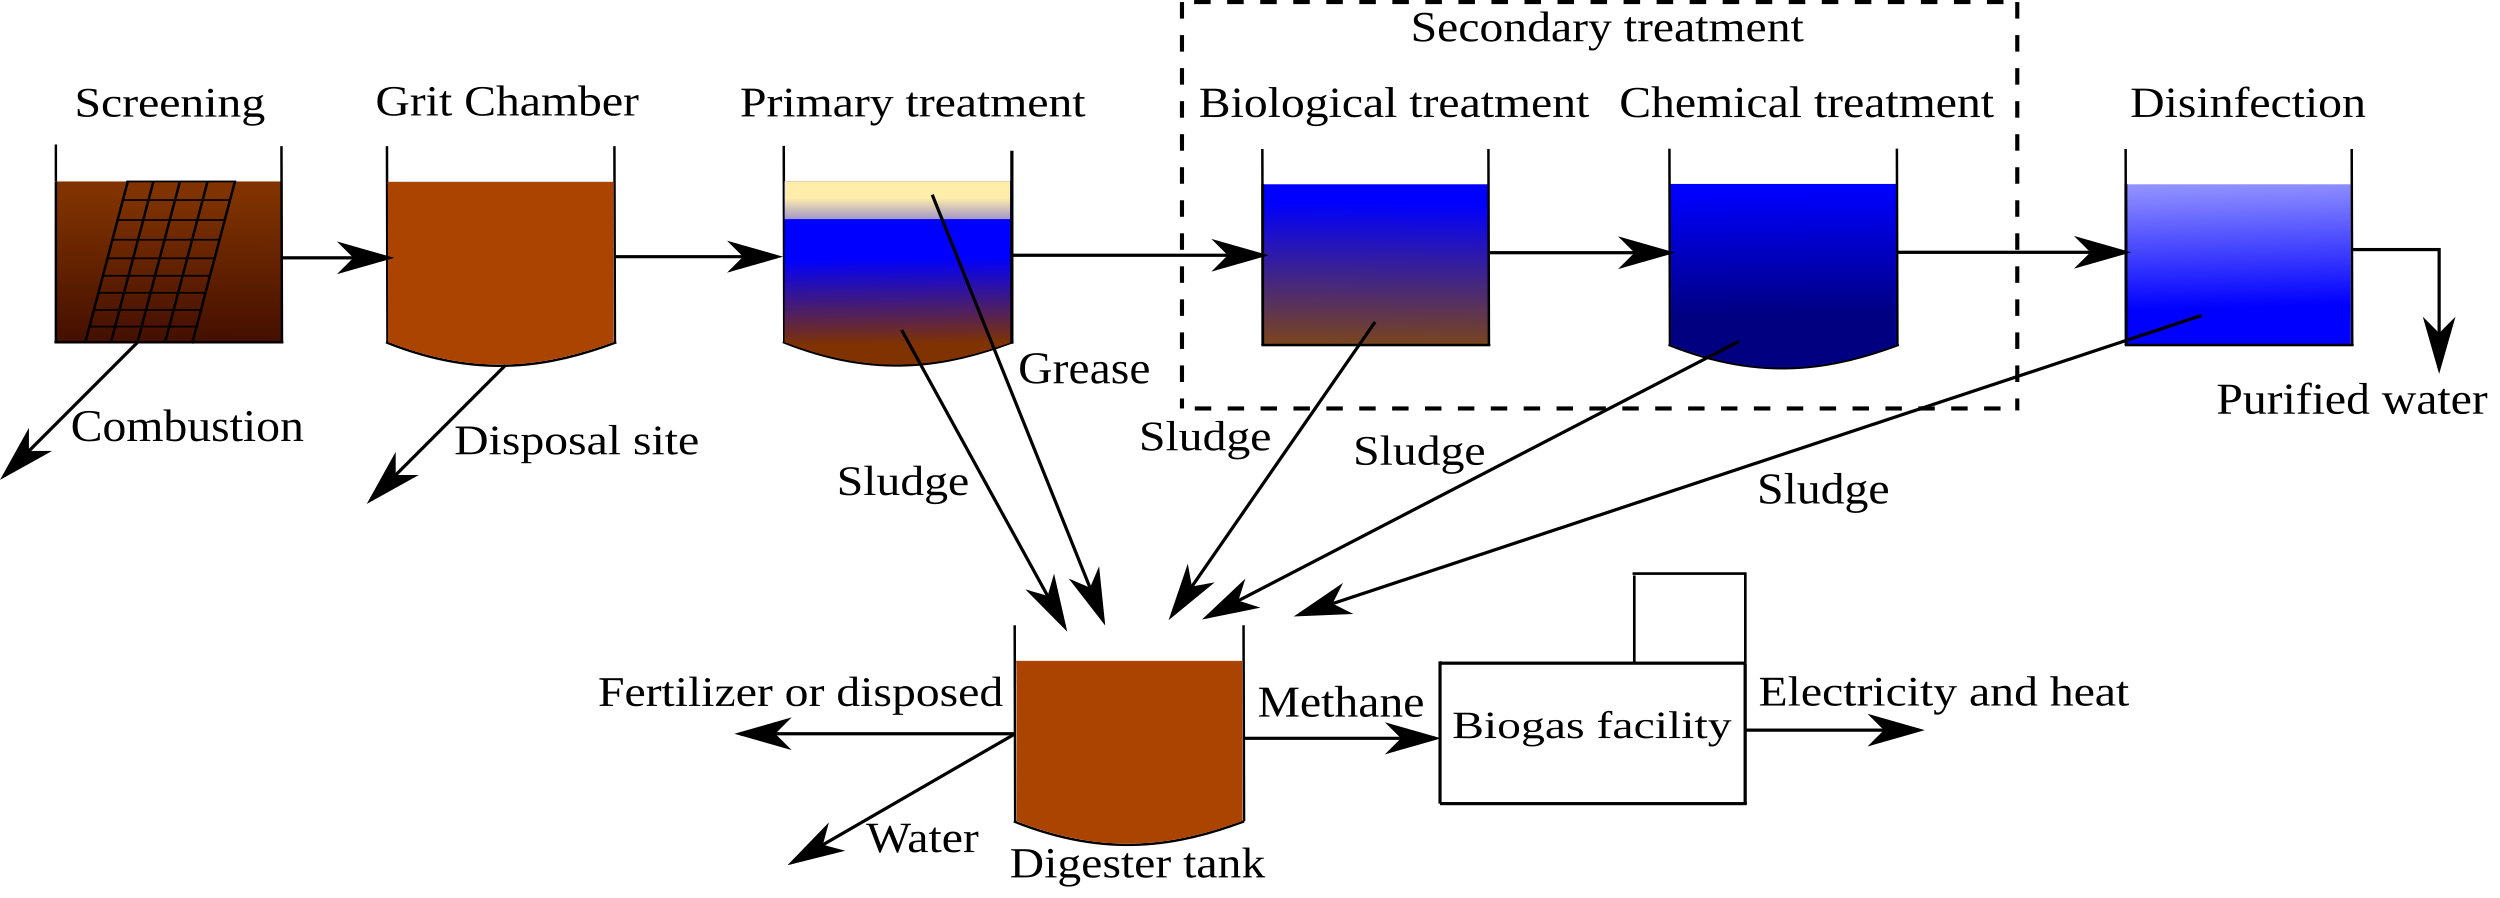
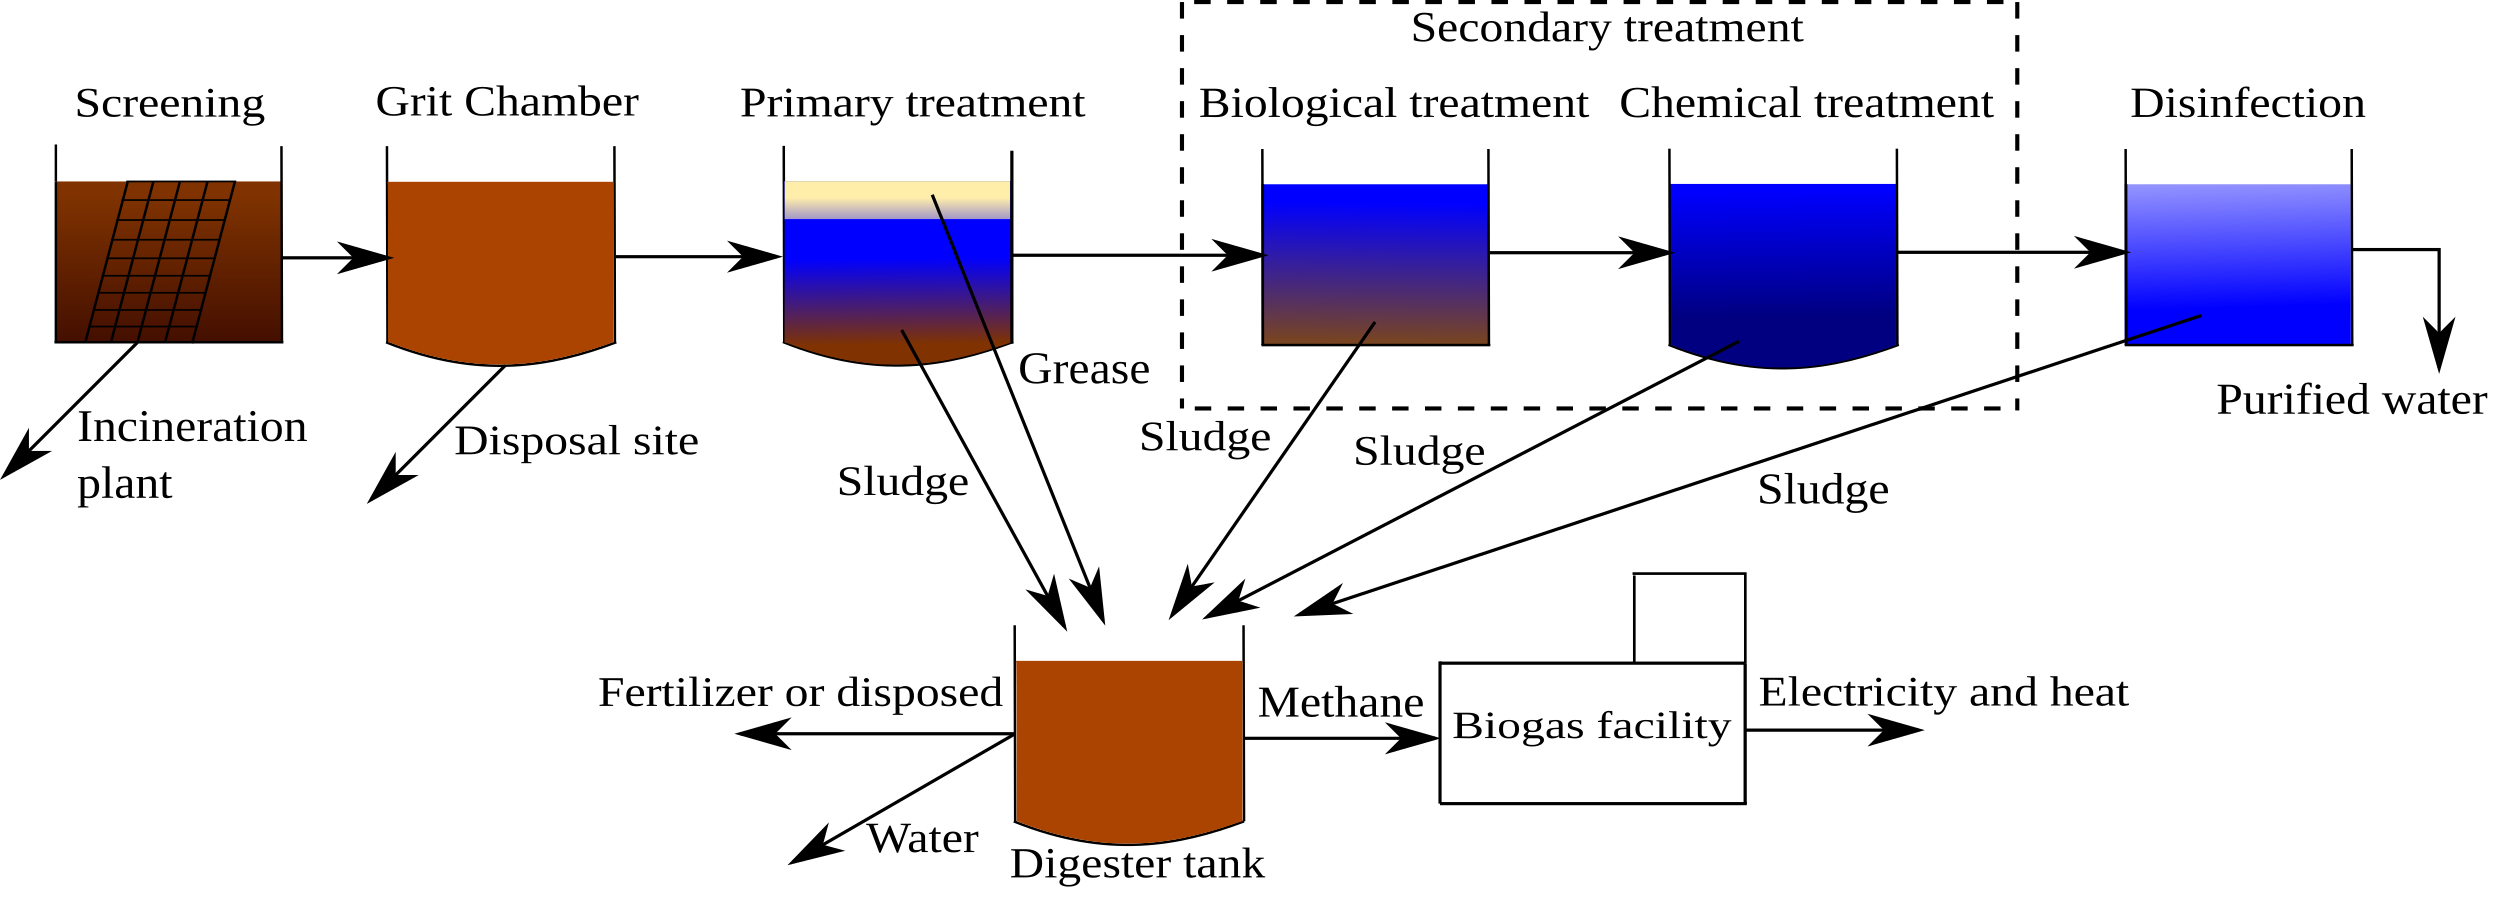
<svg xmlns="http://www.w3.org/2000/svg" xmlns:xlink="http://www.w3.org/1999/xlink" width="205.395mm" height="73.732mm" viewBox="0 0 205.395 73.732" version="1.1" id="svg8445">
  <defs id="defs8439">
    <marker style="overflow:visible" id="marker9866" refX="0" refY="0" orient="auto">
      <path transform="matrix(-0.8,0,0,-0.8,-10,0)" style="fill:#000000;fill-opacity:1;fill-rule:evenodd;stroke:#000000;stroke-width:1pt;stroke-opacity:1" d="M 0,0 5,-5 -12.5,0 5,5 Z" id="path9864" />
    </marker>
    <marker style="overflow:visible" id="marker7467" refX="0" refY="0" orient="auto">
      <path transform="matrix(-0.8,0,0,-0.8,-10,0)" style="fill:#000000;fill-opacity:1;fill-rule:evenodd;stroke:#000000;stroke-width:1pt;stroke-opacity:1" d="M 0,0 5,-5 -12.5,0 5,5 Z" id="path7465" />
    </marker>
    <marker orient="auto" refY="0" refX="0" id="marker6686" style="overflow:visible">
      <path id="path6684" d="M 0,0 5,-5 -12.5,0 5,5 Z" style="fill:#000000;fill-opacity:1;fill-rule:evenodd;stroke:#000000;stroke-width:1pt;stroke-opacity:1" transform="matrix(-0.8,0,0,-0.8,-10,0)" />
    </marker>
    <marker orient="auto" refY="0" refX="0" id="marker6785" style="overflow:visible">
      <path id="path6783" d="M 0,0 5,-5 -12.5,0 5,5 Z" style="fill:#000000;fill-opacity:1;fill-rule:evenodd;stroke:#000000;stroke-width:1pt;stroke-opacity:1" transform="matrix(-0.8,0,0,-0.8,-10,0)" />
    </marker>
    <marker style="overflow:visible" id="marker6178" refX="0" refY="0" orient="auto">
      <path transform="matrix(-0.8,0,0,-0.8,-10,0)" style="fill:#000000;fill-opacity:1;fill-rule:evenodd;stroke:#000000;stroke-width:1pt;stroke-opacity:1" d="M 0,0 5,-5 -12.5,0 5,5 Z" id="path6176" />
    </marker>
    <marker style="overflow:visible" id="marker5956" refX="0" refY="0" orient="auto">
      <path transform="matrix(-0.8,0,0,-0.8,-10,0)" style="fill:#000000;fill-opacity:1;fill-rule:evenodd;stroke:#000000;stroke-width:1pt;stroke-opacity:1" d="M 0,0 5,-5 -12.5,0 5,5 Z" id="path5954" />
    </marker>
    <marker orient="auto" refY="0" refX="0" id="marker5754" style="overflow:visible">
      <path id="path5752" d="M 0,0 5,-5 -12.5,0 5,5 Z" style="fill:#000000;fill-opacity:1;fill-rule:evenodd;stroke:#000000;stroke-width:1pt;stroke-opacity:1" transform="matrix(-0.8,0,0,-0.8,-10,0)" />
    </marker>
    <marker orient="auto" refY="0" refX="0" id="marker5374" style="overflow:visible">
      <path id="path5372" d="M 0,0 5,-5 -12.5,0 5,5 Z" style="fill:#000000;fill-opacity:1;fill-rule:evenodd;stroke:#000000;stroke-width:1pt;stroke-opacity:1" transform="matrix(-0.8,0,0,-0.8,-10,0)" />
    </marker>
    <marker orient="auto" refY="0" refX="0" id="marker5208" style="overflow:visible">
      <path id="path5206" d="M 0,0 5,-5 -12.5,0 5,5 Z" style="fill:#000000;fill-opacity:1;fill-rule:evenodd;stroke:#000000;stroke-width:1pt;stroke-opacity:1" transform="matrix(-0.8,0,0,-0.8,-10,0)" />
    </marker>
    <marker orient="auto" refY="0" refX="0" id="marker5048" style="overflow:visible">
      <path id="path5046" d="M 0,0 5,-5 -12.5,0 5,5 Z" style="fill:#000000;fill-opacity:1;fill-rule:evenodd;stroke:#000000;stroke-width:1pt;stroke-opacity:1" transform="matrix(-0.8,0,0,-0.8,-10,0)" />
    </marker>
    <marker orient="auto" refY="0" refX="0" id="marker4894" style="overflow:visible">
      <path id="path4892" d="M 0,0 5,-5 -12.5,0 5,5 Z" style="fill:#000000;fill-opacity:1;fill-rule:evenodd;stroke:#000000;stroke-width:1pt;stroke-opacity:1" transform="matrix(-0.8,0,0,-0.8,-10,0)" />
    </marker>
    <marker orient="auto" refY="0" refX="0" id="marker4746" style="overflow:visible">
      <path id="path4744" d="M 0,0 5,-5 -12.5,0 5,5 Z" style="fill:#000000;fill-opacity:1;fill-rule:evenodd;stroke:#000000;stroke-width:1pt;stroke-opacity:1" transform="matrix(-0.8,0,0,-0.8,-10,0)" />
    </marker>
    <marker style="overflow:visible" id="marker4490" refX="0" refY="0" orient="auto">
      <path transform="matrix(-0.8,0,0,-0.8,-10,0)" style="fill:#000000;fill-opacity:1;fill-rule:evenodd;stroke:#000000;stroke-width:1pt;stroke-opacity:1" d="M 0,0 5,-5 -12.5,0 5,5 Z" id="path4488" />
    </marker>
    <marker orient="auto" refY="0" refX="0" id="marker5744" style="overflow:visible">
      <path id="path5742" d="M 0,0 5,-5 -12.5,0 5,5 Z" style="fill:#000000;fill-opacity:1;fill-rule:evenodd;stroke:#000000;stroke-width:1pt;stroke-opacity:1" transform="matrix(-0.8,0,0,-0.8,-10,0)" />
    </marker>
    <marker orient="auto" refY="0" refX="0" id="marker5734" style="overflow:visible">
      <path id="path5732" d="M 0,0 5,-5 -12.5,0 5,5 Z" style="fill:#000000;fill-opacity:1;fill-rule:evenodd;stroke:#000000;stroke-width:1pt;stroke-opacity:1" transform="matrix(-0.8,0,0,-0.8,-10,0)" />
    </marker>
    <marker orient="auto" refY="0" refX="0" id="marker5556" style="overflow:visible">
      <path id="path5554" d="M 0,0 5,-5 -12.5,0 5,5 Z" style="fill:#000000;fill-opacity:1;fill-rule:evenodd;stroke:#000000;stroke-width:1pt;stroke-opacity:1" transform="matrix(-0.8,0,0,-0.8,-10,0)" />
    </marker>
    <marker orient="auto" refY="0" refX="0" id="marker5384" style="overflow:visible">
      <path id="path5382" d="M 0,0 5,-5 -12.5,0 5,5 Z" style="fill:#000000;fill-opacity:1;fill-rule:evenodd;stroke:#000000;stroke-width:1pt;stroke-opacity:1" transform="matrix(-0.8,0,0,-0.8,-10,0)" />
    </marker>
    <linearGradient xlink:href="#linearGradient766" id="linearGradient770" x1="82.974" y1="23.476" x2="82.974" y2="26.797" gradientUnits="userSpaceOnUse" gradientTransform="matrix(0.8655555,0,0,1.4677,-251.8149,220.7499)" />
    <linearGradient id="linearGradient766">
      <stop style="stop-color:#ffeeaa;stop-opacity:1;" offset="0" id="stop762" />
      <stop style="stop-color:#ffeeaa;stop-opacity:0;" offset="1" id="stop764" />
    </linearGradient>
    <linearGradient xlink:href="#linearGradient693" id="linearGradient695" x1="195.882" y1="64.449" x2="194.946" y2="39.005" gradientUnits="userSpaceOnUse" gradientTransform="matrix(0.8621174,0,0,0.6990277,-238.3457,219.1479)" />
    <linearGradient id="linearGradient693">
      <stop style="stop-color:#0000ff;stop-opacity:1;" offset="0" id="stop689" />
      <stop style="stop-color:#0000ff;stop-opacity:0;" offset="1" id="stop691" />
    </linearGradient>
    <linearGradient xlink:href="#linearGradient725" id="linearGradient727" x1="160.429" y1="23.617" x2="160.661" y2="38.459" gradientUnits="userSpaceOnUse" gradientTransform="matrix(0.8621174,0,0,0.7028889,-245.5802,237.9957)" />
    <linearGradient id="linearGradient725">
      <stop style="stop-color:#0000ff;stop-opacity:1;" offset="0" id="stop721" />
      <stop style="stop-color:#000080;stop-opacity:1" offset="1" id="stop723" />
    </linearGradient>
    <linearGradient xlink:href="#linearGradient749" id="linearGradient751" x1="82.413" y1="41.718" x2="82.259" y2="31.578" gradientUnits="userSpaceOnUse" gradientTransform="matrix(0.8714984,0,-0.00109889,0.7023816,-252.24,238.0084)" />
    <linearGradient id="linearGradient749">
      <stop style="stop-color:#803300;stop-opacity:1" offset="0" id="stop745" />
      <stop style="stop-color:#0000ff;stop-opacity:1" offset="1" id="stop747" />
    </linearGradient>
    <linearGradient xlink:href="#linearGradient741" id="linearGradient743" x1="122.169" y1="25.067" x2="121.965" y2="41.476" gradientUnits="userSpaceOnUse" gradientTransform="matrix(0.8621174,0,0,0.6990277,-245.5802,238.0842)" />
    <linearGradient id="linearGradient741">
      <stop style="stop-color:#0000ff;stop-opacity:1;" offset="0" id="stop737" />
      <stop style="stop-color:#784421;stop-opacity:1" offset="1" id="stop739" />
    </linearGradient>
    <linearGradient xlink:href="#linearGradient118" id="linearGradient120" x1="16.489" y1="24.054" x2="16.442" y2="48.717" gradientUnits="userSpaceOnUse" gradientTransform="matrix(0.8621174,0,0,0.6990277,-254.9997,238.0842)" />
    <linearGradient id="linearGradient118">
      <stop style="stop-color:#803300;stop-opacity:1;" offset="0" id="stop114" />
      <stop style="stop-color:#2b0000;stop-opacity:1" offset="1" id="stop116" />
    </linearGradient>
  </defs>
  <g id="layer1" transform="translate(253.8879,-238.9675)">
    <rect id="rect104" width="18.574" height="13.211" x="-249.297" y="253.875" style="fill:url(#linearGradient120);fill-opacity:1;stroke-width:0.205" />
    <path style="fill:none;stroke:#000000;stroke-width:0.205px;stroke-linecap:butt;stroke-linejoin:miter;stroke-opacity:1" d="M -249.297,267.085 V 253.875" id="path122" />
    <path style="fill:none;stroke:#000000;stroke-width:0.2px;stroke-linecap:butt;stroke-linejoin:miter;stroke-opacity:1" d="m -249.297,253.875 v -3.038" id="path126" />
    <path style="fill:none;stroke:#000000;stroke-width:0.205px;stroke-linecap:butt;stroke-linejoin:miter;stroke-opacity:1" d="m -230.723,267.085 -0.041,-16.109" id="path128" />
    <path style="fill:none;stroke:#000000;stroke-width:0.207px;stroke-linecap:butt;stroke-linejoin:miter;stroke-opacity:1" d="m -249.411,267.085 h 18.802" id="path134" />
    <path style="fill:none;stroke:#000000;stroke-width:0.205px;stroke-linecap:butt;stroke-linejoin:miter;stroke-opacity:1" d="m -242.597,267.102 3.479,-13.178" id="path136" />
    <path style="fill:none;stroke:#000000;stroke-width:0.205px;stroke-linecap:butt;stroke-linejoin:miter;stroke-opacity:1" d="m -244.764,267.056 3.479,-13.178" id="path136-3" />
    <path style="fill:none;stroke:#000000;stroke-width:0.207px;stroke-linecap:butt;stroke-linejoin:miter;stroke-opacity:1" d="m -238.098,267.163 3.507,-13.267" id="path136-9" />
    <path style="fill:none;stroke:#000000;stroke-width:0.205px;stroke-linecap:butt;stroke-linejoin:miter;stroke-opacity:1" d="m -240.316,267.056 3.479,-13.178" id="path136-5" />
    <path style="fill:none;stroke:#000000;stroke-width:0.205px;stroke-linecap:butt;stroke-linejoin:miter;stroke-opacity:1" d="m -246.874,267.079 3.479,-13.178" id="path136-6" />
    <path style="fill:none;stroke:#000000;stroke-width:0.143px;stroke-linecap:butt;stroke-linejoin:miter;stroke-opacity:1" d="m -243.514,253.875 h 9.04" id="path190" />
    <path style="fill:none;stroke:#000000;stroke-width:0.142px;stroke-linecap:butt;stroke-linejoin:miter;stroke-opacity:1" d="m -243.895,255.404 h 8.926" id="path190-6" />
    <path style="fill:none;stroke:#000000;stroke-width:0.143px;stroke-linecap:butt;stroke-linejoin:miter;stroke-opacity:1" d="m -244.314,257.045 h 8.975" id="path190-8" />
    <path style="fill:none;stroke:#000000;stroke-width:0.143px;stroke-linecap:butt;stroke-linejoin:miter;stroke-opacity:1" d="m -244.765,258.664 h 8.969" id="path190-65" />
    <path style="fill:none;stroke:#000000;stroke-width:0.142px;stroke-linecap:butt;stroke-linejoin:miter;stroke-opacity:1" d="m -245.093,260.189 h 8.912" id="path190-3" />
    <path style="fill:none;stroke:#000000;stroke-width:0.142px;stroke-linecap:butt;stroke-linejoin:miter;stroke-opacity:1" d="m -245.492,261.623 h 8.912" id="path190-4" />
    <path style="fill:none;stroke:#000000;stroke-width:0.142px;stroke-linecap:butt;stroke-linejoin:miter;stroke-opacity:1" d="m -245.834,263.022 h 8.827" id="path190-46" />
    <path style="fill:none;stroke:#000000;stroke-width:0.142px;stroke-linecap:butt;stroke-linejoin:miter;stroke-opacity:1" d="m -246.176,264.432 h 8.898" id="path190-66" />
    <path style="fill:none;stroke:#000000;stroke-width:0.143px;stroke-linecap:butt;stroke-linejoin:miter;stroke-opacity:1" d="m -246.589,265.796 h 8.955" id="path190-659" />
    <path style="fill:none;stroke:#000000;stroke-width:0.205px;stroke-linecap:butt;stroke-linejoin:miter;stroke-opacity:1" d="m -222.055,267.085 -0.041,-16.109" id="path128-6" />
    <path style="fill:none;stroke:#000000;stroke-width:0.205px;stroke-linecap:butt;stroke-linejoin:miter;stroke-opacity:1" d="m -203.368,267.085 -0.041,-16.109" id="path128-3" />
    <path style="fill:none;stroke:#000000;stroke-width:0.207px;stroke-linecap:butt;stroke-linejoin:miter;stroke-opacity:1" d="m -222.169,267.085 c 7.729,3.096 13.528,1.996 18.915,0" id="path134-1" />
    <path style="fill:#aa4400;stroke-width:0.036" d="m -214.052,268.874 c -1.81,-0.105 -3.813,-0.473 -5.652,-1.04 -0.593,-0.183 -1.593,-0.527 -1.868,-0.643 l -0.185,-0.078 9.032,0.001 9.032,10e-4 -0.302,0.115 c -0.921,0.349 -2.694,0.865 -3.851,1.121 -2.032,0.45 -4.246,0.636 -6.207,0.522 z" id="path316" />
    <path style="fill:#aa4400;stroke-width:0.036" d="m -214.358,268.842 c -1.869,-0.154 -3.806,-0.536 -5.585,-1.102 -0.536,-0.171 -1.634,-0.554 -1.67,-0.583 -0.009,-0.008 3.992,-0.013 8.891,-0.013 l 8.908,7.9e-4 -0.35,0.127 c -0.859,0.313 -2.199,0.707 -3.279,0.966 -1.102,0.264 -2.144,0.437 -3.367,0.559 -0.624,0.062 -2.98,0.093 -3.548,0.046 z" id="path318" />
    <path style="fill:#aa4400;stroke-width:0.036" d="m -214.223,268.868 c -1.942,-0.161 -3.545,-0.454 -5.329,-0.976 -0.575,-0.168 -1.869,-0.607 -2.072,-0.702 -0.07,-0.033 -0.184,-0.07 -0.253,-0.082 l -0.127,-0.022 v -6.39 c 0,-3.515 -0.012,-6.481 -0.026,-6.592 l -0.026,-0.201 h 9.287 9.287 v 6.592 6.592 l -0.091,0.022 c -0.05,0.012 -0.383,0.121 -0.74,0.243 -2.566,0.874 -4.794,1.345 -7.133,1.505 -0.447,0.031 -2.445,0.039 -2.776,0.012 z" id="path320" />
    <path style="fill:#aa4400;stroke-width:0.005" d="m -213.324,268.916 c -0.95,-0.025 -1.829,-0.101 -2.757,-0.239 -1.85,-0.275 -3.727,-0.783 -5.68,-1.537 -0.101,-0.039 -0.123,-0.049 -0.111,-0.05 0.022,-0.002 0.106,0.015 0.119,0.024 0.015,0.011 0.221,0.097 0.327,0.137 0.313,0.118 0.891,0.318 1.381,0.477 2.049,0.665 4.318,1.082 6.326,1.164 0.287,0.012 0.434,0.014 0.822,0.014 0.404,4e-5 0.56,-0.003 0.89,-0.016 1.174,-0.048 2.352,-0.183 3.503,-0.401 0.135,-0.026 0.457,-0.091 0.531,-0.107 0.034,-0.008 0.036,-0.008 0.036,-8e-4 0,0.005 -0.006,0.008 -0.021,0.011 -0.012,0.002 -0.102,0.021 -0.2,0.041 -1.322,0.275 -2.593,0.429 -3.935,0.477 -0.202,0.007 -1.023,0.011 -1.229,0.006 z" id="path324" />
    <rect id="rect104-2" width="18.574" height="13.211" x="-150.135" y="254.107" style="fill:url(#linearGradient743);fill-opacity:1;stroke-width:0.205" />
    <path style="fill:none;stroke:#000000;stroke-width:0.205px;stroke-linecap:butt;stroke-linejoin:miter;stroke-opacity:1" d="M -150.135,267.317 V 254.107" id="path122-4" />
    <path style="fill:none;stroke:#000000;stroke-width:0.205px;stroke-linecap:butt;stroke-linejoin:miter;stroke-opacity:1" d="m -131.561,267.317 -0.041,-16.109" id="path128-62" />
    <path style="fill:none;stroke:#000000;stroke-width:0.207px;stroke-linecap:butt;stroke-linejoin:miter;stroke-opacity:1" d="m -150.248,267.317 h 18.802" id="path134-5" />
    <path style="fill:none;stroke:#000000;stroke-width:0.205px;stroke-linecap:butt;stroke-linejoin:miter;stroke-opacity:1" d="m -150.135,267.317 -0.041,-16.109" id="path128-3-0" />
    <rect style="fill:#0000ff;stroke-width:0.205" id="rect270-5" width="18.688" height="13.211" x="-189.455" y="253.848" />
    <path style="fill:none;stroke:#000000;stroke-width:0.205px;stroke-linecap:butt;stroke-linejoin:miter;stroke-opacity:1" d="m -189.455,267.059 -0.041,-16.109" id="path128-6-2" />
    <path style="fill:none;stroke:#000000;stroke-width:0.207px;stroke-linecap:butt;stroke-linejoin:miter;stroke-opacity:1" d="m -189.569,267.059 c 7.729,3.096 13.528,1.996 18.915,0" id="path134-1-9" />
    <path style="fill:#aa4400;stroke-width:0.036" d="m -181.452,268.847 c -1.81,-0.105 -3.813,-0.473 -5.652,-1.04 -0.593,-0.183 -1.593,-0.527 -1.868,-0.643 l -0.185,-0.078 9.032,0.001 9.032,10e-4 -0.302,0.115 c -0.921,0.349 -2.694,0.865 -3.851,1.121 -2.032,0.45 -4.246,0.636 -6.207,0.522 z" id="path316-0" />
    <path style="fill:#aa4400;stroke-width:0.036" d="m -181.757,268.816 c -1.869,-0.154 -3.806,-0.536 -5.585,-1.102 -0.536,-0.171 -1.634,-0.554 -1.67,-0.583 -0.009,-0.008 3.992,-0.013 8.891,-0.013 l 8.908,7.9e-4 -0.35,0.127 c -0.859,0.313 -2.199,0.707 -3.279,0.966 -1.102,0.264 -2.144,0.437 -3.367,0.559 -0.624,0.062 -2.98,0.093 -3.548,0.046 z" id="path318-2" />
    <path style="fill:url(#linearGradient751);fill-opacity:1;stroke-width:0.037" d="m -181.609,268.899 c -1.953,-0.161 -3.565,-0.456 -5.359,-0.98 -0.578,-0.169 -1.879,-0.609 -2.083,-0.705 -0.07,-0.033 -0.185,-0.07 -0.255,-0.082 l -0.127,-0.022 0.01,-6.415 c 0.005,-3.528 -0.002,-6.506 -0.016,-6.617 l -0.026,-0.202 h 9.34 9.34 l -0.01,6.617 -0.01,6.617 -0.092,0.022 c -0.05,0.012 -0.385,0.122 -0.744,0.244 -2.583,0.878 -4.824,1.35 -7.176,1.511 -0.449,0.031 -2.459,0.039 -2.792,0.012 z" id="path320-1" />
    <rect style="fill:#0000ff;stroke-width:0.205" id="rect270-57" width="18.688" height="13.211" x="-116.69" y="254.079" />
    <path style="fill:none;stroke:#000000;stroke-width:0.205px;stroke-linecap:butt;stroke-linejoin:miter;stroke-opacity:1" d="m -116.69,267.289 -0.041,-16.109" id="path128-6-7" />
    <path style="fill:none;stroke:#000000;stroke-width:0.205px;stroke-linecap:butt;stroke-linejoin:miter;stroke-opacity:1" d="m -98.002,267.289 -0.041,-16.109" id="path128-3-2" />
    <path style="fill:none;stroke:#000000;stroke-width:0.207px;stroke-linecap:butt;stroke-linejoin:miter;stroke-opacity:1" d="m -116.804,267.289 c 7.729,3.096 13.528,1.996 18.915,0" id="path134-1-4" />
    <path style="fill:#aa4400;stroke-width:0.036" d="m -108.992,269.046 c -1.869,-0.154 -3.806,-0.536 -5.585,-1.102 -0.536,-0.171 -1.634,-0.554 -1.67,-0.583 -0.009,-0.008 3.992,-0.013 8.891,-0.013 l 8.908,7.9e-4 -0.35,0.127 c -0.859,0.313 -2.199,0.707 -3.279,0.966 -1.102,0.264 -2.144,0.437 -3.367,0.559 -0.624,0.062 -2.98,0.093 -3.548,0.046 z" id="path318-28" />
    <path style="fill:url(#linearGradient727);fill-opacity:1;stroke-width:0.036" d="m -108.831,269.14 c -1.933,-0.161 -3.528,-0.456 -5.302,-0.981 -0.572,-0.169 -1.86,-0.61 -2.062,-0.705 -0.069,-0.033 -0.183,-0.07 -0.252,-0.082 l -0.126,-0.022 v -6.42 c 0,-3.531 -0.012,-6.511 -0.026,-6.622 l -0.026,-0.202 h 9.24 9.24 v 6.622 6.622 l -0.091,0.022 c -0.05,0.012 -0.381,0.122 -0.736,0.244 -2.553,0.878 -4.77,1.351 -7.097,1.512 -0.445,0.031 -2.433,0.039 -2.762,0.012 z" id="path320-0" />
    <path style="fill:none;stroke:#000000;stroke-width:0.205px;stroke-linecap:butt;stroke-linejoin:miter;stroke-opacity:1" d="m -170.482,306.447 -0.041,-16.109" id="path128-6-72" />
    <path style="fill:none;stroke:#000000;stroke-width:0.205px;stroke-linecap:butt;stroke-linejoin:miter;stroke-opacity:1" d="m -151.68,306.447 -0.041,-16.109" id="path128-3-23" />
    <path style="fill:none;stroke:#000000;stroke-width:0.207px;stroke-linecap:butt;stroke-linejoin:miter;stroke-opacity:1" d="m -170.596,306.447 c 7.729,3.096 13.528,1.996 18.915,0" id="path134-1-45" />
    <path style="fill:#aa4400;stroke-width:0.036" d="m -162.479,308.235 c -1.81,-0.105 -3.813,-0.473 -5.652,-1.04 -0.593,-0.183 -1.593,-0.527 -1.868,-0.643 l -0.185,-0.078 9.032,0.001 9.032,10e-4 -0.302,0.115 c -0.921,0.349 -2.694,0.865 -3.851,1.121 -2.032,0.45 -4.246,0.636 -6.207,0.522 z" id="path316-04" />
    <path style="fill:#aa4400;stroke-width:0.036" d="m -162.784,308.204 c -1.869,-0.154 -3.806,-0.536 -5.585,-1.102 -0.536,-0.171 -1.634,-0.554 -1.67,-0.583 -0.009,-0.008 3.992,-0.013 8.891,-0.013 l 8.908,7.9e-4 -0.35,0.127 c -0.859,0.313 -2.199,0.707 -3.279,0.966 -1.102,0.264 -2.144,0.437 -3.367,0.559 -0.624,0.062 -2.98,0.093 -3.548,0.046 z" id="path318-8" />
    <path style="fill:#aa4400;stroke-width:0.036" d="m -162.569,308.215 c -1.946,-0.16 -3.552,-0.454 -5.339,-0.975 -0.576,-0.168 -1.873,-0.606 -2.076,-0.702 -0.07,-0.033 -0.184,-0.07 -0.254,-0.082 l -0.127,-0.022 v -6.384 c 0,-3.511 -0.012,-6.475 -0.026,-6.585 l -0.026,-0.201 h 9.304 9.304 v 6.586 6.586 l -0.091,0.022 c -0.05,0.012 -0.384,0.121 -0.741,0.243 -2.571,0.874 -4.803,1.343 -7.146,1.504 -0.448,0.031 -2.45,0.039 -2.781,0.012 z" id="path320-9" />
    <path style="fill:#aa4400;stroke-width:0.005" d="m -161.751,308.277 c -0.95,-0.025 -1.829,-0.101 -2.757,-0.239 -1.85,-0.275 -3.727,-0.783 -5.68,-1.537 -0.101,-0.039 -0.123,-0.049 -0.111,-0.05 0.022,-0.002 0.106,0.015 0.119,0.024 0.015,0.011 0.221,0.097 0.327,0.137 0.313,0.118 0.891,0.318 1.381,0.477 2.049,0.665 4.318,1.082 6.326,1.164 0.287,0.012 0.434,0.014 0.822,0.014 0.404,3e-5 0.56,-0.003 0.89,-0.016 1.174,-0.048 2.352,-0.183 3.503,-0.401 0.135,-0.026 0.457,-0.091 0.531,-0.107 0.034,-0.008 0.036,-0.008 0.036,-8e-4 0,0.005 -0.006,0.009 -0.021,0.011 -0.012,0.002 -0.102,0.021 -0.2,0.041 -1.322,0.275 -2.593,0.429 -3.935,0.477 -0.202,0.007 -1.023,0.011 -1.229,0.006 z" id="path324-1" />
    <rect id="rect104-2-5" width="18.574" height="13.211" x="-79.323" y="254.106" style="fill:url(#linearGradient695);fill-opacity:1;stroke-width:0.205" />
    <path style="fill:none;stroke:#000000;stroke-width:0.205px;stroke-linecap:butt;stroke-linejoin:miter;stroke-opacity:1" d="m -79.209,267.316 v -13.211" id="path122-4-6" />
    <path style="fill:none;stroke:#000000;stroke-width:0.205px;stroke-linecap:butt;stroke-linejoin:miter;stroke-opacity:1" d="m -60.635,267.316 -0.041,-16.109" id="path128-62-2" />
    <path style="fill:none;stroke:#000000;stroke-width:0.207px;stroke-linecap:butt;stroke-linejoin:miter;stroke-opacity:1" d="m -79.323,267.316 h 18.802" id="path134-5-9" />
    <path style="fill:none;stroke:#000000;stroke-width:0.205px;stroke-linecap:butt;stroke-linejoin:miter;stroke-opacity:1" d="m -79.209,267.316 -0.041,-16.109" id="path128-3-0-6" />
    <text xml:space="preserve" style="font-style:normal;font-variant:normal;font-weight:normal;font-stretch:normal;font-size:3.686px;line-height:1.25;font-family:'Times New Roman';-inkscape-font-specification:'Times New Roman, ';letter-spacing:0px;word-spacing:0px;fill:#000000;fill-opacity:1;stroke:none;stroke-width:0.215" x="-233.089" y="264.198" id="text651" transform="scale(1.062972,0.9407589)">
      <tspan id="tspan649" x="-233.089" y="264.198" style="font-style:normal;font-variant:normal;font-weight:normal;font-stretch:normal;font-size:3.686px;font-family:'Times New Roman';-inkscape-font-specification:'Times New Roman, ';stroke-width:0.215">Screening</tspan>
    </text>
    <text xml:space="preserve" style="font-style:normal;font-variant:normal;font-weight:normal;font-stretch:normal;font-size:3.729px;line-height:1.25;font-family:'Times New Roman';-inkscape-font-specification:'Times New Roman, ';letter-spacing:0px;word-spacing:0px;fill:#000000;fill-opacity:1;stroke:none;stroke-width:0.217" x="-212.305" y="261.025" id="text659" transform="scale(1.050587,0.9518487)">
      <tspan x="-212.305" y="261.025" style="font-style:normal;font-variant:normal;font-weight:normal;font-stretch:normal;font-size:3.729px;line-height:0px;font-family:'Times New Roman';-inkscape-font-specification:'Times New Roman, ';stroke-width:0.217" id="tspan661">Grit Chamber</tspan>
    </text>
    <text xml:space="preserve" style="font-style:normal;font-variant:normal;font-weight:normal;font-stretch:normal;font-size:3.686px;line-height:1.25;font-family:'Times New Roman';-inkscape-font-specification:'Times New Roman, ';letter-spacing:0px;word-spacing:0px;fill:#000000;fill-opacity:1;stroke:none;stroke-width:0.215" x="-181.657" y="264.178" id="text667" transform="scale(1.062972,0.9407589)">
      <tspan id="tspan665" x="-181.657" y="264.178" style="font-style:normal;font-variant:normal;font-weight:normal;font-stretch:normal;font-size:3.686px;font-family:'Times New Roman';-inkscape-font-specification:'Times New Roman, ';stroke-width:0.215">Primary treatment</tspan>
    </text>
    <text xml:space="preserve" style="font-style:normal;font-variant:normal;font-weight:normal;font-stretch:normal;font-size:3.724px;line-height:1.25;font-family:'Times New Roman';-inkscape-font-specification:'Times New Roman, ';letter-spacing:0px;word-spacing:0px;fill:#000000;fill-opacity:1;stroke:none;stroke-width:0.217" x="-131.171" y="254.959" id="text679" transform="scale(1.052004,0.950567)">
      <tspan id="tspan677" x="-131.171" y="254.959" style="font-style:normal;font-variant:normal;font-weight:normal;font-stretch:normal;font-size:3.724px;font-family:'Times New Roman';-inkscape-font-specification:'Times New Roman, ';stroke-width:0.217">Secondary treatment</tspan>
    </text>
    <text xml:space="preserve" style="font-style:normal;font-variant:normal;font-weight:normal;font-stretch:normal;font-size:3.724px;line-height:1.25;font-family:'Times New Roman';-inkscape-font-specification:'Times New Roman, ';letter-spacing:0px;word-spacing:0px;fill:#000000;fill-opacity:1;stroke:none;stroke-width:0.217" x="-147.716" y="261.502" id="text683" transform="scale(1.052004,0.950567)">
      <tspan id="tspan681" x="-147.716" y="261.502" style="font-style:normal;font-variant:normal;font-weight:normal;font-stretch:normal;font-size:3.724px;font-family:'Times New Roman';-inkscape-font-specification:'Times New Roman, ';stroke-width:0.217">Biological treatment</tspan>
    </text>
    <text xml:space="preserve" style="font-style:normal;font-variant:normal;font-weight:normal;font-stretch:normal;font-size:3.778px;line-height:1.25;font-family:'Times New Roman';-inkscape-font-specification:'Times New Roman, ';letter-spacing:0px;word-spacing:0px;fill:#000000;fill-opacity:1;stroke:none;stroke-width:0.22" x="-116.535" y="257.796" id="text687" transform="scale(1.037056,0.9642684)">
      <tspan id="tspan685" x="-116.535" y="257.796" style="font-style:normal;font-variant:normal;font-weight:normal;font-stretch:normal;font-size:3.778px;font-family:'Times New Roman';-inkscape-font-specification:'Times New Roman, ';stroke-width:0.22">Chemical treatment</tspan>
    </text>
    <rect style="fill:url(#linearGradient770);fill-opacity:1;stroke-width:0.298" id="rect757" width="18.532" height="3.121" x="-189.42" y="253.848" />
    <path style="fill:none;stroke:#000000;stroke-width:0.339;stroke-linecap:butt;stroke-linejoin:miter;stroke-miterlimit:4;stroke-dasharray:1.357, 1.357;stroke-dashoffset:0;stroke-opacity:1" d="M -89.286,239.137 H -156.07" id="path1577" />
    <path style="fill:none;stroke:#000000;stroke-width:0.339;stroke-linecap:butt;stroke-linejoin:miter;stroke-miterlimit:4;stroke-dasharray:1.357, 1.357;stroke-dashoffset:0;stroke-opacity:1" d="m -156.779,239.137 v 33.39" id="path1579" />
    <path style="fill:none;stroke:#000000;stroke-width:0.338;stroke-linecap:butt;stroke-linejoin:miter;stroke-miterlimit:4;stroke-dasharray:1.351, 1.351;stroke-dashoffset:0;stroke-opacity:1" d="m -155.726,272.526 h 66.642" id="path1581" />
    <path style="fill:none;stroke:#000000;stroke-width:0.339;stroke-linecap:butt;stroke-linejoin:miter;stroke-miterlimit:4;stroke-dasharray:1.357, 1.357;stroke-dashoffset:0;stroke-opacity:1" d="m -88.152,239.137 v 33.551" id="path1585" />
    <path style="fill:none;stroke:#000000;stroke-width:0.263px;stroke-linecap:butt;stroke-linejoin:miter;stroke-opacity:1" d="m -135.625,293.452 h 25.117" id="path1593" />
    <path style="fill:none;stroke:#000000;stroke-width:0.259px;stroke-linecap:butt;stroke-linejoin:miter;stroke-opacity:1" d="M -135.578,304.992 V 293.311" id="path1603" />
    <path style="fill:none;stroke:#000000;stroke-width:0.218px;stroke-linecap:butt;stroke-linejoin:miter;stroke-opacity:1" d="m -119.617,293.397 v -7.15" id="path1605" />
    <path style="fill:none;stroke:#000000;stroke-width:0.218px;stroke-linecap:butt;stroke-linejoin:miter;stroke-opacity:1" d="m -110.496,293.443 v -7.351 h -9.265" id="path1611" />
    <text xml:space="preserve" style="font-style:normal;font-variant:normal;font-weight:normal;font-stretch:normal;font-size:3.528px;line-height:1.25;font-family:'Times New Roman';-inkscape-font-specification:'Times New Roman, ';letter-spacing:0px;word-spacing:0px;fill:#000000;fill-opacity:1;stroke:none;stroke-width:0.205" x="-121.19" y="332.726" id="text683-1" transform="scale(1.110545,0.900459)">
      <tspan id="tspan681-5" x="-121.19" y="332.726" style="font-style:normal;font-variant:normal;font-weight:normal;font-stretch:normal;font-size:3.528px;font-family:'Times New Roman';-inkscape-font-specification:'Times New Roman, ';stroke-width:0.205">Biogas facility</tspan>
    </text>
    <path style="fill:none;stroke:#000000;stroke-width:0.265px;stroke-linecap:butt;stroke-linejoin:miter;stroke-opacity:1;marker-end:url(#marker5384)" d="m -179.81,266.079 13.361,24.342" id="path2267" />
    <path style="fill:none;stroke:#000000;stroke-width:0.265px;stroke-linecap:butt;stroke-linejoin:miter;stroke-opacity:1;marker-end:url(#marker5556)" d="m -177.297,254.967 14.023,34.925" id="path2269" />
    <path style="fill:none;stroke:#000000;stroke-width:0.265px;stroke-linecap:butt;stroke-linejoin:miter;stroke-opacity:1;marker-end:url(#marker5734)" d="m -140.916,265.418 -16.669,24.077" id="path2273" />
    <path style="fill:none;stroke:#000000;stroke-width:0.265px;stroke-linecap:butt;stroke-linejoin:miter;stroke-opacity:1;marker-end:url(#marker5744)" d="m -111.019,267.005 -43.656,22.622" id="path2275" />
    <text xml:space="preserve" style="font-style:normal;font-variant:normal;font-weight:normal;font-stretch:normal;font-size:3.686px;line-height:1.25;font-family:'Times New Roman';-inkscape-font-specification:'Times New Roman, ';letter-spacing:0px;word-spacing:0px;fill:#000000;fill-opacity:1;stroke:none;stroke-width:0.215" x="-174.179" y="297.245" id="text667-2" transform="scale(1.062972,0.9407589)">
      <tspan id="tspan665-5" x="-174.179" y="297.245" style="font-style:normal;font-variant:normal;font-weight:normal;font-stretch:normal;font-size:3.686px;font-family:'Times New Roman';-inkscape-font-specification:'Times New Roman, ';stroke-width:0.215">Sludge</tspan>
    </text>
    <text xml:space="preserve" style="font-style:normal;font-variant:normal;font-weight:normal;font-stretch:normal;font-size:3.686px;line-height:1.25;font-family:'Times New Roman';-inkscape-font-specification:'Times New Roman, ';letter-spacing:0px;word-spacing:0px;fill:#000000;fill-opacity:1;stroke:none;stroke-width:0.215" x="-150.821" y="293.337" id="text667-2-2" transform="scale(1.062972,0.9407589)">
      <tspan id="tspan665-5-4" x="-150.821" y="293.337" style="font-style:normal;font-variant:normal;font-weight:normal;font-stretch:normal;font-size:3.686px;font-family:'Times New Roman';-inkscape-font-specification:'Times New Roman, ';stroke-width:0.215">Sludge</tspan>
    </text>
    <text xml:space="preserve" style="font-style:normal;font-variant:normal;font-weight:normal;font-stretch:normal;font-size:3.686px;line-height:1.25;font-family:'Times New Roman';-inkscape-font-specification:'Times New Roman, ';letter-spacing:0px;word-spacing:0px;fill:#000000;fill-opacity:1;stroke:none;stroke-width:0.215" x="-134.268" y="294.602" id="text667-2-1" transform="scale(1.062972,0.9407589)">
      <tspan id="tspan665-5-8" x="-134.268" y="294.602" style="font-style:normal;font-variant:normal;font-weight:normal;font-stretch:normal;font-size:3.686px;font-family:'Times New Roman';-inkscape-font-specification:'Times New Roman, ';stroke-width:0.215">Sludge</tspan>
    </text>
    <text xml:space="preserve" style="font-style:normal;font-variant:normal;font-weight:normal;font-stretch:normal;font-size:3.833px;line-height:1.25;font-family:'Times New Roman';-inkscape-font-specification:'Times New Roman, ';letter-spacing:0px;word-spacing:0px;fill:#000000;fill-opacity:1;stroke:none;stroke-width:0.223" x="-166.552" y="276.447" id="text667-2-17" transform="scale(1.022147,0.9783329)">
      <tspan id="tspan665-5-6" x="-166.552" y="276.447" style="font-style:normal;font-variant:normal;font-weight:normal;font-stretch:normal;font-size:3.833px;font-family:'Times New Roman';-inkscape-font-specification:'Times New Roman, ';stroke-width:0.223">Grease</tspan>
    </text>
    <path style="fill:none;stroke:#000000;stroke-width:0.265px;stroke-linecap:butt;stroke-linejoin:miter;stroke-opacity:1;marker-end:url(#marker4490)" d="m -230.713,260.15 h 8.7" id="path3643" />
    <path style="fill:none;stroke:#000000;stroke-width:0.259px;stroke-linecap:butt;stroke-linejoin:miter;stroke-opacity:1;marker-end:url(#marker4746)" d="m -203.305,260.056 h 13.245" id="path3656" />
    <path style="fill:none;stroke:#000000;stroke-width:0.265px;stroke-linecap:butt;stroke-linejoin:miter;stroke-opacity:1;marker-end:url(#marker4894)" d="m -170.775,259.939 h 20.603" id="path3658" />
    <path style="fill:none;stroke:#000000;stroke-width:0.265px;stroke-linecap:butt;stroke-linejoin:miter;stroke-opacity:1;marker-end:url(#marker5048)" d="m -131.509,259.729 h 14.753" id="path3660" />
    <path style="fill:none;stroke:#000000;stroke-width:0.265px;stroke-linecap:butt;stroke-linejoin:miter;stroke-opacity:1;marker-end:url(#marker5208)" d="m -98.021,259.696 h 18.719" id="path3662" />
    <path style="fill:none;stroke:#000000;stroke-width:0.265px;stroke-linecap:butt;stroke-linejoin:miter;stroke-opacity:1;marker-end:url(#marker5374)" d="m -60.649,259.472 h 7.156 v 9.705" id="path4436" />
    <text xml:space="preserve" style="font-style:normal;font-variant:normal;font-weight:normal;font-stretch:normal;font-size:3.778px;line-height:1.25;font-family:'Times New Roman';-inkscape-font-specification:'Times New Roman, ';letter-spacing:0px;word-spacing:0px;fill:#000000;fill-opacity:1;stroke:none;stroke-width:0.22" x="-69.245" y="283.036" id="text687-5" transform="scale(1.036918,0.964396)">
      <tspan id="tspan685-9" x="-69.245" y="283.036" style="font-style:normal;font-variant:normal;font-weight:normal;font-stretch:normal;font-size:3.778px;font-family:'Times New Roman';-inkscape-font-specification:'Times New Roman, ';stroke-width:0.22">Purified water</tspan>
    </text>
    <text xml:space="preserve" style="font-style:normal;font-variant:normal;font-weight:normal;font-stretch:normal;font-size:3.724px;line-height:1.25;font-family:'Times New Roman';-inkscape-font-specification:'Times New Roman, ';letter-spacing:0px;word-spacing:0px;fill:#000000;fill-opacity:1;stroke:none;stroke-width:0.217" x="-162.482" y="327.229" id="text687-1" transform="scale(1.052004,0.950567)">
      <tspan id="tspan685-5" x="-162.482" y="327.229" style="font-style:normal;font-variant:normal;font-weight:normal;font-stretch:normal;font-size:3.724px;font-family:'Times New Roman';-inkscape-font-specification:'Times New Roman, ';stroke-width:0.217">Digester tank</tspan>
    </text>
    <path style="fill:none;stroke:#000000;stroke-width:0.26px;stroke-linecap:butt;stroke-linejoin:miter;stroke-opacity:1;marker-end:url(#marker5754)" d="m -151.621,299.625 h 15.625" id="path4476" />
    <path style="fill:none;stroke:#000000;stroke-width:0.26px;stroke-linecap:butt;stroke-linejoin:miter;stroke-opacity:1" d="m -135.578,304.992 h 25.202" id="path5942" />
    <path style="fill:none;stroke:#000000;stroke-width:0.265px;stroke-linecap:butt;stroke-linejoin:miter;stroke-opacity:1" d="m -110.509,293.452 v 11.6" id="path5944" />
    <path style="fill:none;stroke:#000000;stroke-width:0.265px;stroke-linecap:butt;stroke-linejoin:miter;stroke-opacity:1;marker-end:url(#marker5956)" d="m -110.489,298.954 h 14.221" id="path5946" />
    <text xml:space="preserve" style="font-style:normal;font-variant:normal;font-weight:normal;font-stretch:normal;font-size:3.686px;line-height:1.25;font-family:'Times New Roman';-inkscape-font-specification:'Times New Roman, ';letter-spacing:0px;word-spacing:0px;fill:#000000;fill-opacity:1;stroke:none;stroke-width:0.215" x="-102.931" y="315.63" id="text687-51" transform="scale(1.062972,0.9407589)">
      <tspan id="tspan685-2" x="-102.931" y="315.63" style="font-style:normal;font-variant:normal;font-weight:normal;font-stretch:normal;font-size:3.686px;font-family:'Times New Roman';-inkscape-font-specification:'Times New Roman, ';stroke-width:0.215">Electricity and heat</tspan>
    </text>
    <text xml:space="preserve" style="font-style:normal;font-variant:normal;font-weight:normal;font-stretch:normal;font-size:3.778px;line-height:1.25;font-family:'Times New Roman';-inkscape-font-specification:'Times New Roman, ';letter-spacing:0px;word-spacing:0px;fill:#000000;fill-opacity:1;stroke:none;stroke-width:0.22" x="-145.207" y="308.838" id="text687-4" transform="scale(1.036918,0.964396)">
      <tspan id="tspan685-4" x="-145.207" y="308.838" style="font-style:normal;font-variant:normal;font-weight:normal;font-stretch:normal;font-size:3.778px;font-family:'Times New Roman';-inkscape-font-specification:'Times New Roman, ';stroke-width:0.22">Methane</tspan>
    </text>
    <path style="fill:none;stroke:#000000;stroke-width:0.265px;stroke-linecap:butt;stroke-linejoin:miter;stroke-opacity:1;marker-end:url(#marker6178)" d="m -170.484,299.251 h -22.556" id="path6168" />
    <text xml:space="preserve" style="font-style:normal;font-variant:normal;font-weight:normal;font-stretch:normal;font-size:3.686px;line-height:1.25;font-family:'Times New Roman';-inkscape-font-specification:'Times New Roman, ';letter-spacing:0px;word-spacing:0px;fill:#000000;fill-opacity:1;stroke:none;stroke-width:0.215" x="-192.649" y="315.637" id="text687-55" transform="scale(1.062876,0.9408437)">
      <tspan id="tspan685-97" x="-192.649" y="315.637" style="font-style:normal;font-variant:normal;font-weight:normal;font-stretch:normal;font-size:3.686px;font-family:'Times New Roman';-inkscape-font-specification:'Times New Roman, ';stroke-width:0.215">Fertilizer or disposed</tspan>
    </text>
    <path style="fill:none;stroke:#000000;stroke-width:0.265px;stroke-linecap:butt;stroke-linejoin:miter;stroke-opacity:1;marker-end:url(#marker6785)" d="m -242.597,267.102 -10.928,10.928" id="path6775" />
    <path style="fill:none;stroke:#000000;stroke-width:0.265px;stroke-linecap:butt;stroke-linejoin:miter;stroke-opacity:1;marker-end:url(#marker6686)" d="m -212.378,268.99 -11.015,11.015" id="path6991" />
-     <text xml:space="preserve" style="font-style:normal;font-variant:normal;font-weight:normal;font-stretch:normal;font-size:3.826px;line-height:1.25;font-family:'Times New Roman';-inkscape-font-specification:'Times New Roman, ';letter-spacing:0px;word-spacing:0px;fill:#000000;fill-opacity:1;stroke:none;stroke-width:0.223" x="-242.257" y="281.81" id="text651-5" transform="scale(1.024034,0.97653)">
-       <tspan id="tspan649-5" x="-242.257" y="281.81" style="font-style:normal;font-variant:normal;font-weight:normal;font-stretch:normal;font-size:3.826px;font-family:'Times New Roman';-inkscape-font-specification:'Times New Roman, ';stroke-width:0.223">Combustion</tspan>
+     <text xml:space="preserve" style="font-style:normal;font-variant:normal;font-weight:normal;font-stretch:normal;font-size:3.826px;line-height:1.25;font-family:'Times New Roman';-inkscape-font-specification:'Times New Roman, ';letter-spacing:0px;word-spacing:0px;fill:#000000;fill-opacity:1;stroke:none;stroke-width:0.223" x="-241.741" y="281.81" id="text651-5" transform="scale(1.024034,0.97653)">
+       <tspan x="-241.741" y="281.81" style="font-style:normal;font-variant:normal;font-weight:normal;font-stretch:normal;font-size:3.826px;font-family:'Times New Roman';-inkscape-font-specification:'Times New Roman, ';stroke-width:0.223" id="tspan199">Incineration</tspan>
+       <tspan x="-241.741" y="286.592" style="font-style:normal;font-variant:normal;font-weight:normal;font-stretch:normal;font-size:3.826px;font-family:'Times New Roman';-inkscape-font-specification:'Times New Roman, ';stroke-width:0.223" id="tspan203">plant</tspan>
    </text>
    <text xml:space="preserve" style="font-style:normal;font-variant:normal;font-weight:normal;font-stretch:normal;font-size:3.686px;line-height:1.25;font-family:'Times New Roman';-inkscape-font-specification:'Times New Roman, ';letter-spacing:0px;word-spacing:0px;fill:#000000;fill-opacity:1;stroke:none;stroke-width:0.215" x="-203.766" y="293.658" id="text651-5-5" transform="scale(1.062876,0.9408437)">
      <tspan id="tspan649-5-3" x="-203.766" y="293.658" style="font-style:normal;font-variant:normal;font-weight:normal;font-stretch:normal;font-size:3.686px;font-family:'Times New Roman';-inkscape-font-specification:'Times New Roman, ';stroke-width:0.215">Disposal site</tspan>
    </text>
    <text xml:space="preserve" style="font-style:normal;font-variant:normal;font-weight:normal;font-stretch:normal;font-size:3.73px;line-height:1.25;font-family:'Times New Roman';-inkscape-font-specification:'Times New Roman, ';letter-spacing:0px;word-spacing:0px;fill:#000000;fill-opacity:1;stroke:none;stroke-width:0.217" x="-75.089" y="261.121" id="text687-12" transform="scale(1.050473,0.9519522)">
      <tspan id="tspan685-98" x="-75.089" y="261.121" style="font-style:normal;font-variant:normal;font-weight:normal;font-stretch:normal;font-size:3.73px;font-family:'Times New Roman';-inkscape-font-specification:'Times New Roman, ';stroke-width:0.217">Disinfection</tspan>
    </text>
    <path style="fill:none;stroke:#000000;stroke-width:0.265px;stroke-linecap:butt;stroke-linejoin:miter;stroke-opacity:1;marker-end:url(#marker7467)" d="m -170.484,299.251 -18.264,10.545" id="path7457" />
    <text xml:space="preserve" style="font-style:normal;font-variant:normal;font-weight:normal;font-stretch:normal;font-size:3.738px;line-height:1.25;font-family:'Times New Roman';-inkscape-font-specification:'Times New Roman, ';letter-spacing:0px;word-spacing:0px;fill:#000000;fill-opacity:1;stroke:none;stroke-width:0.218" x="-174.361" y="323.791" id="text687-1-6" transform="scale(1.047971,0.9542252)">
      <tspan id="tspan685-5-8" x="-174.361" y="323.791" style="font-style:normal;font-variant:normal;font-weight:normal;font-stretch:normal;font-size:3.738px;font-family:'Times New Roman';-inkscape-font-specification:'Times New Roman, ';stroke-width:0.218">Water</tspan>
    </text>
    <path style="fill:none;stroke:#000000;stroke-width:0.265;stroke-linecap:butt;stroke-linejoin:miter;stroke-opacity:1;stroke-miterlimit:4;stroke-dasharray:none;marker-end:url(#marker9866)" d="M -73.026,264.885 -147.11,289.454" id="path9217" />
    <text xml:space="preserve" style="font-style:normal;font-variant:normal;font-weight:normal;font-stretch:normal;font-size:3.762px;line-height:1.25;font-family:'Times New Roman';-inkscape-font-specification:'Times New Roman, ';letter-spacing:0px;word-spacing:0px;fill:#000000;fill-opacity:1;stroke:none;stroke-width:0.219" x="-105.178" y="291.927" id="text667-2-1-5" transform="scale(1.041368,0.9602749)">
      <tspan id="tspan665-5-8-8" x="-105.178" y="291.927" style="font-style:normal;font-variant:normal;font-weight:normal;font-stretch:normal;font-size:3.762px;font-family:'Times New Roman';-inkscape-font-specification:'Times New Roman, ';stroke-width:0.219">Sludge</tspan>
    </text>
    <path style="fill:none;stroke:#000000;stroke-width:0.265px;stroke-linecap:butt;stroke-linejoin:miter;stroke-opacity:1" d="m -170.755,251.351 v 15.842" id="path10114" />
  </g>
</svg>
